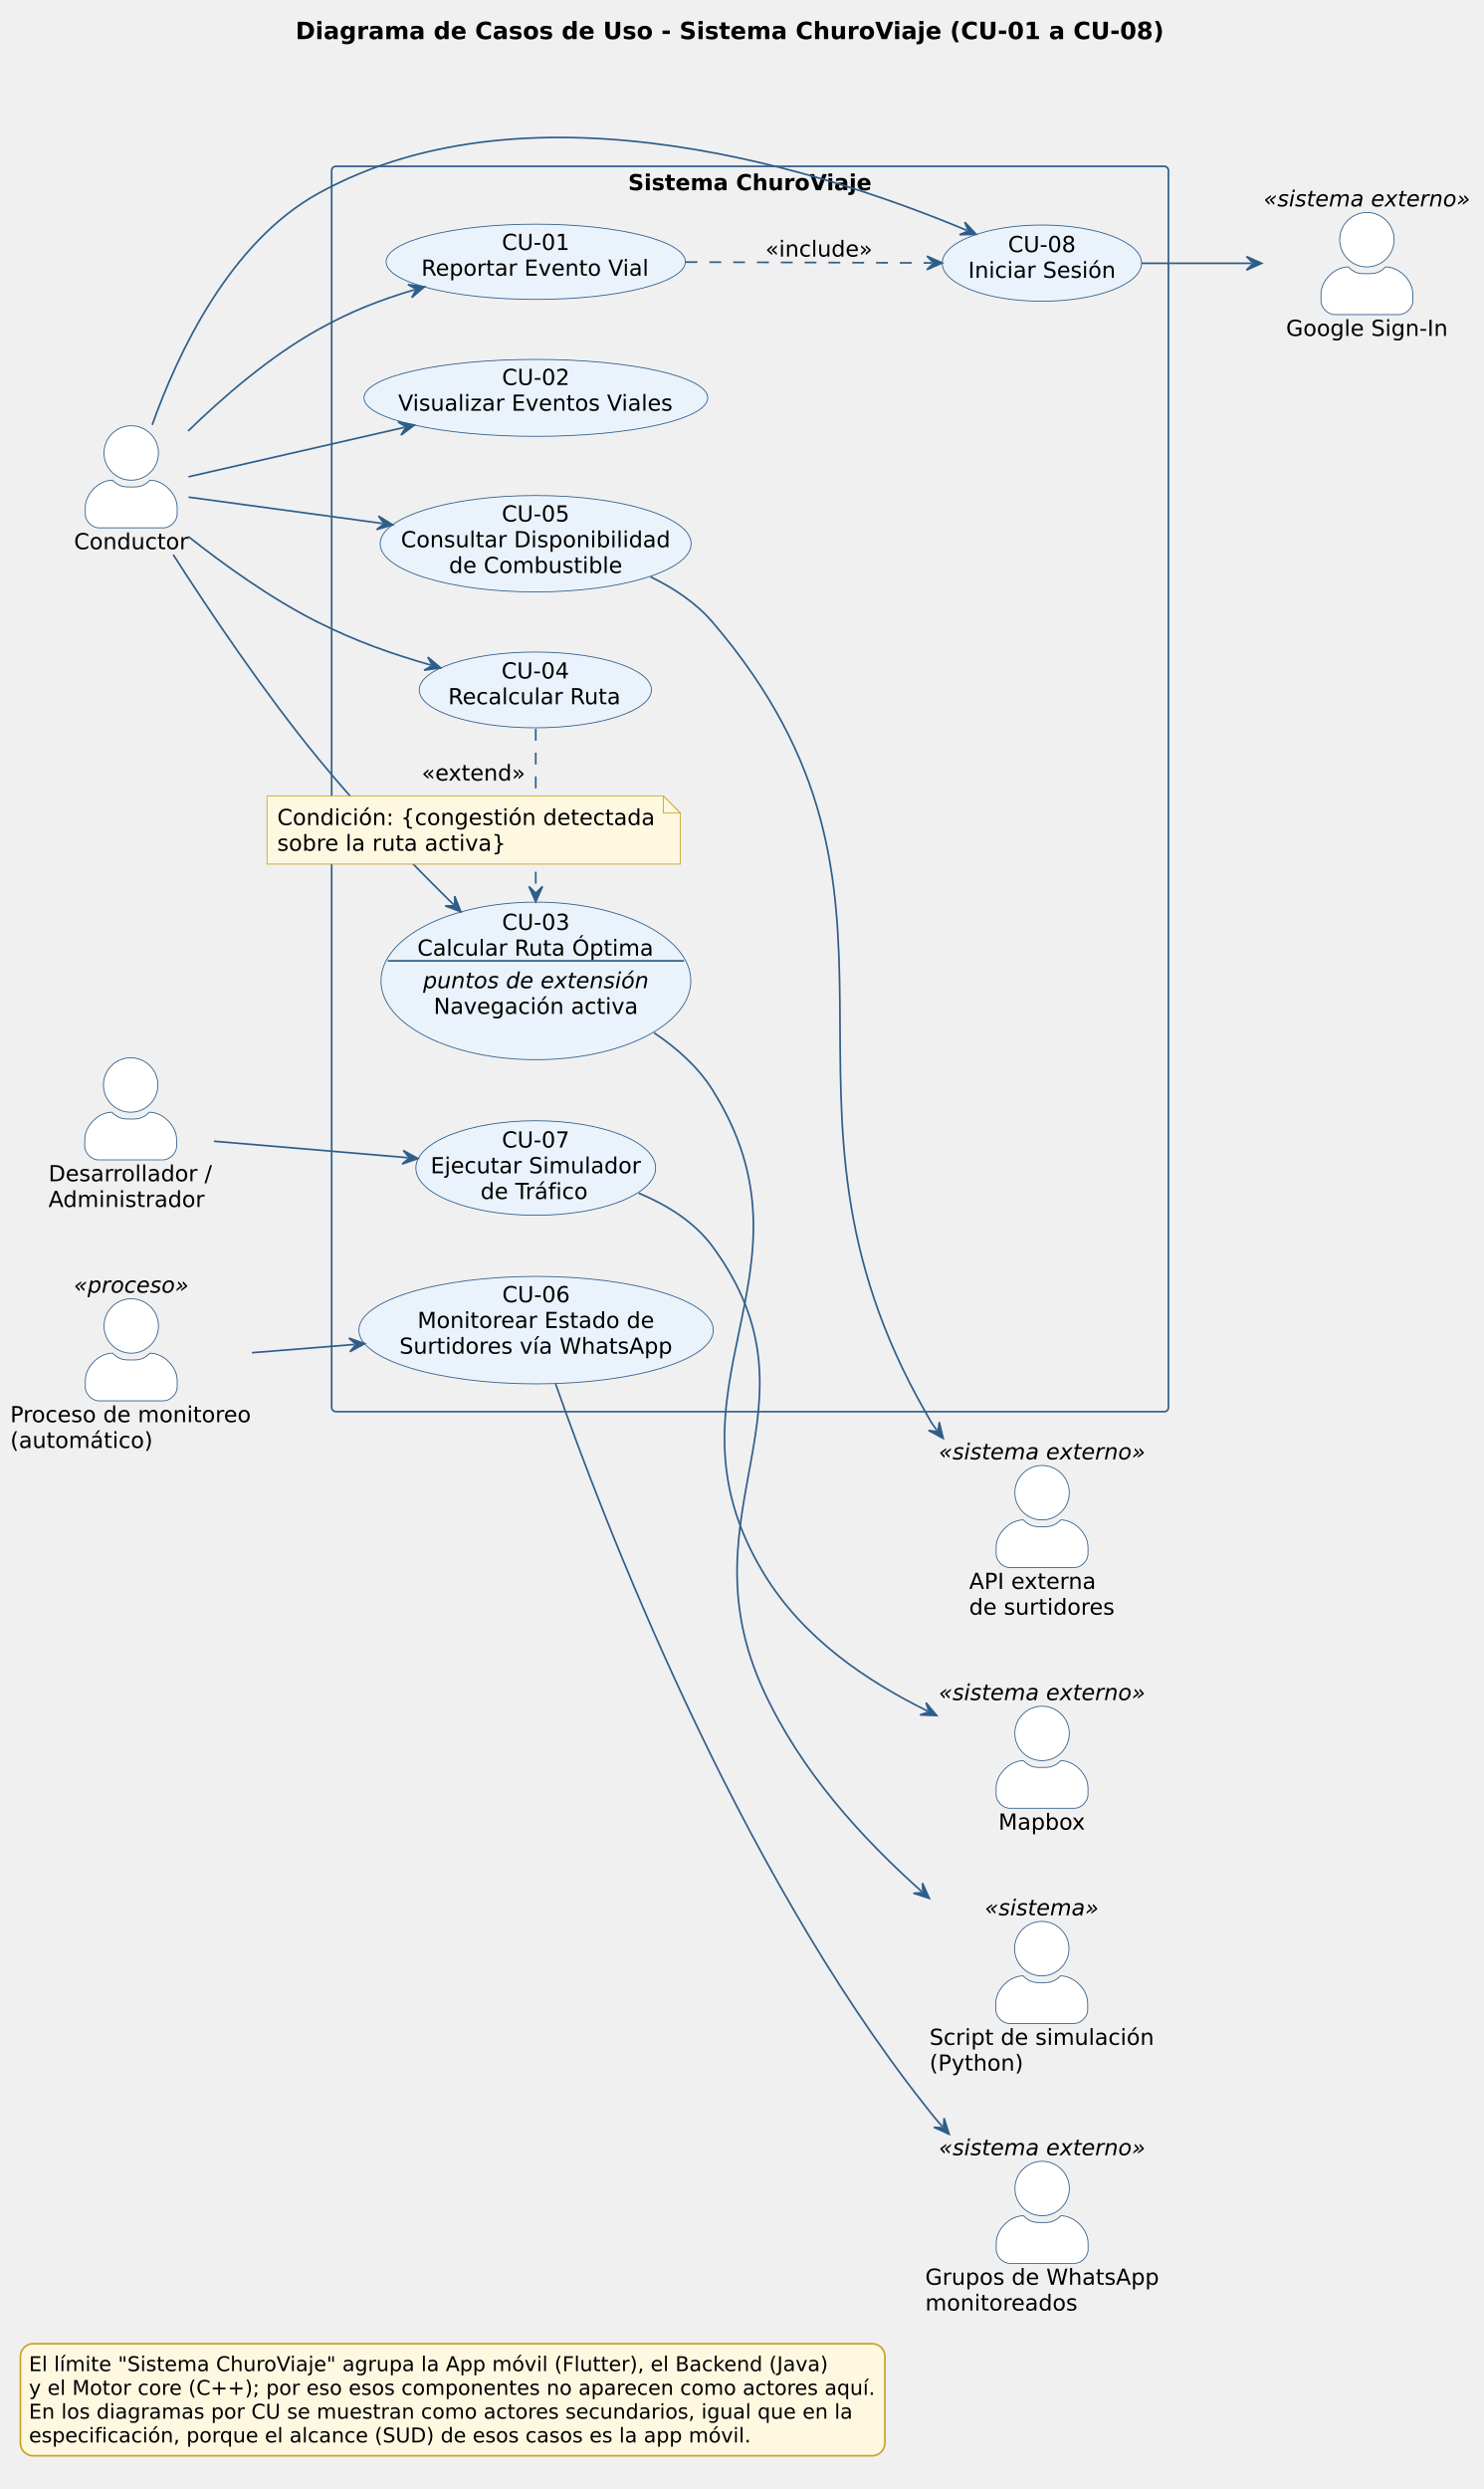
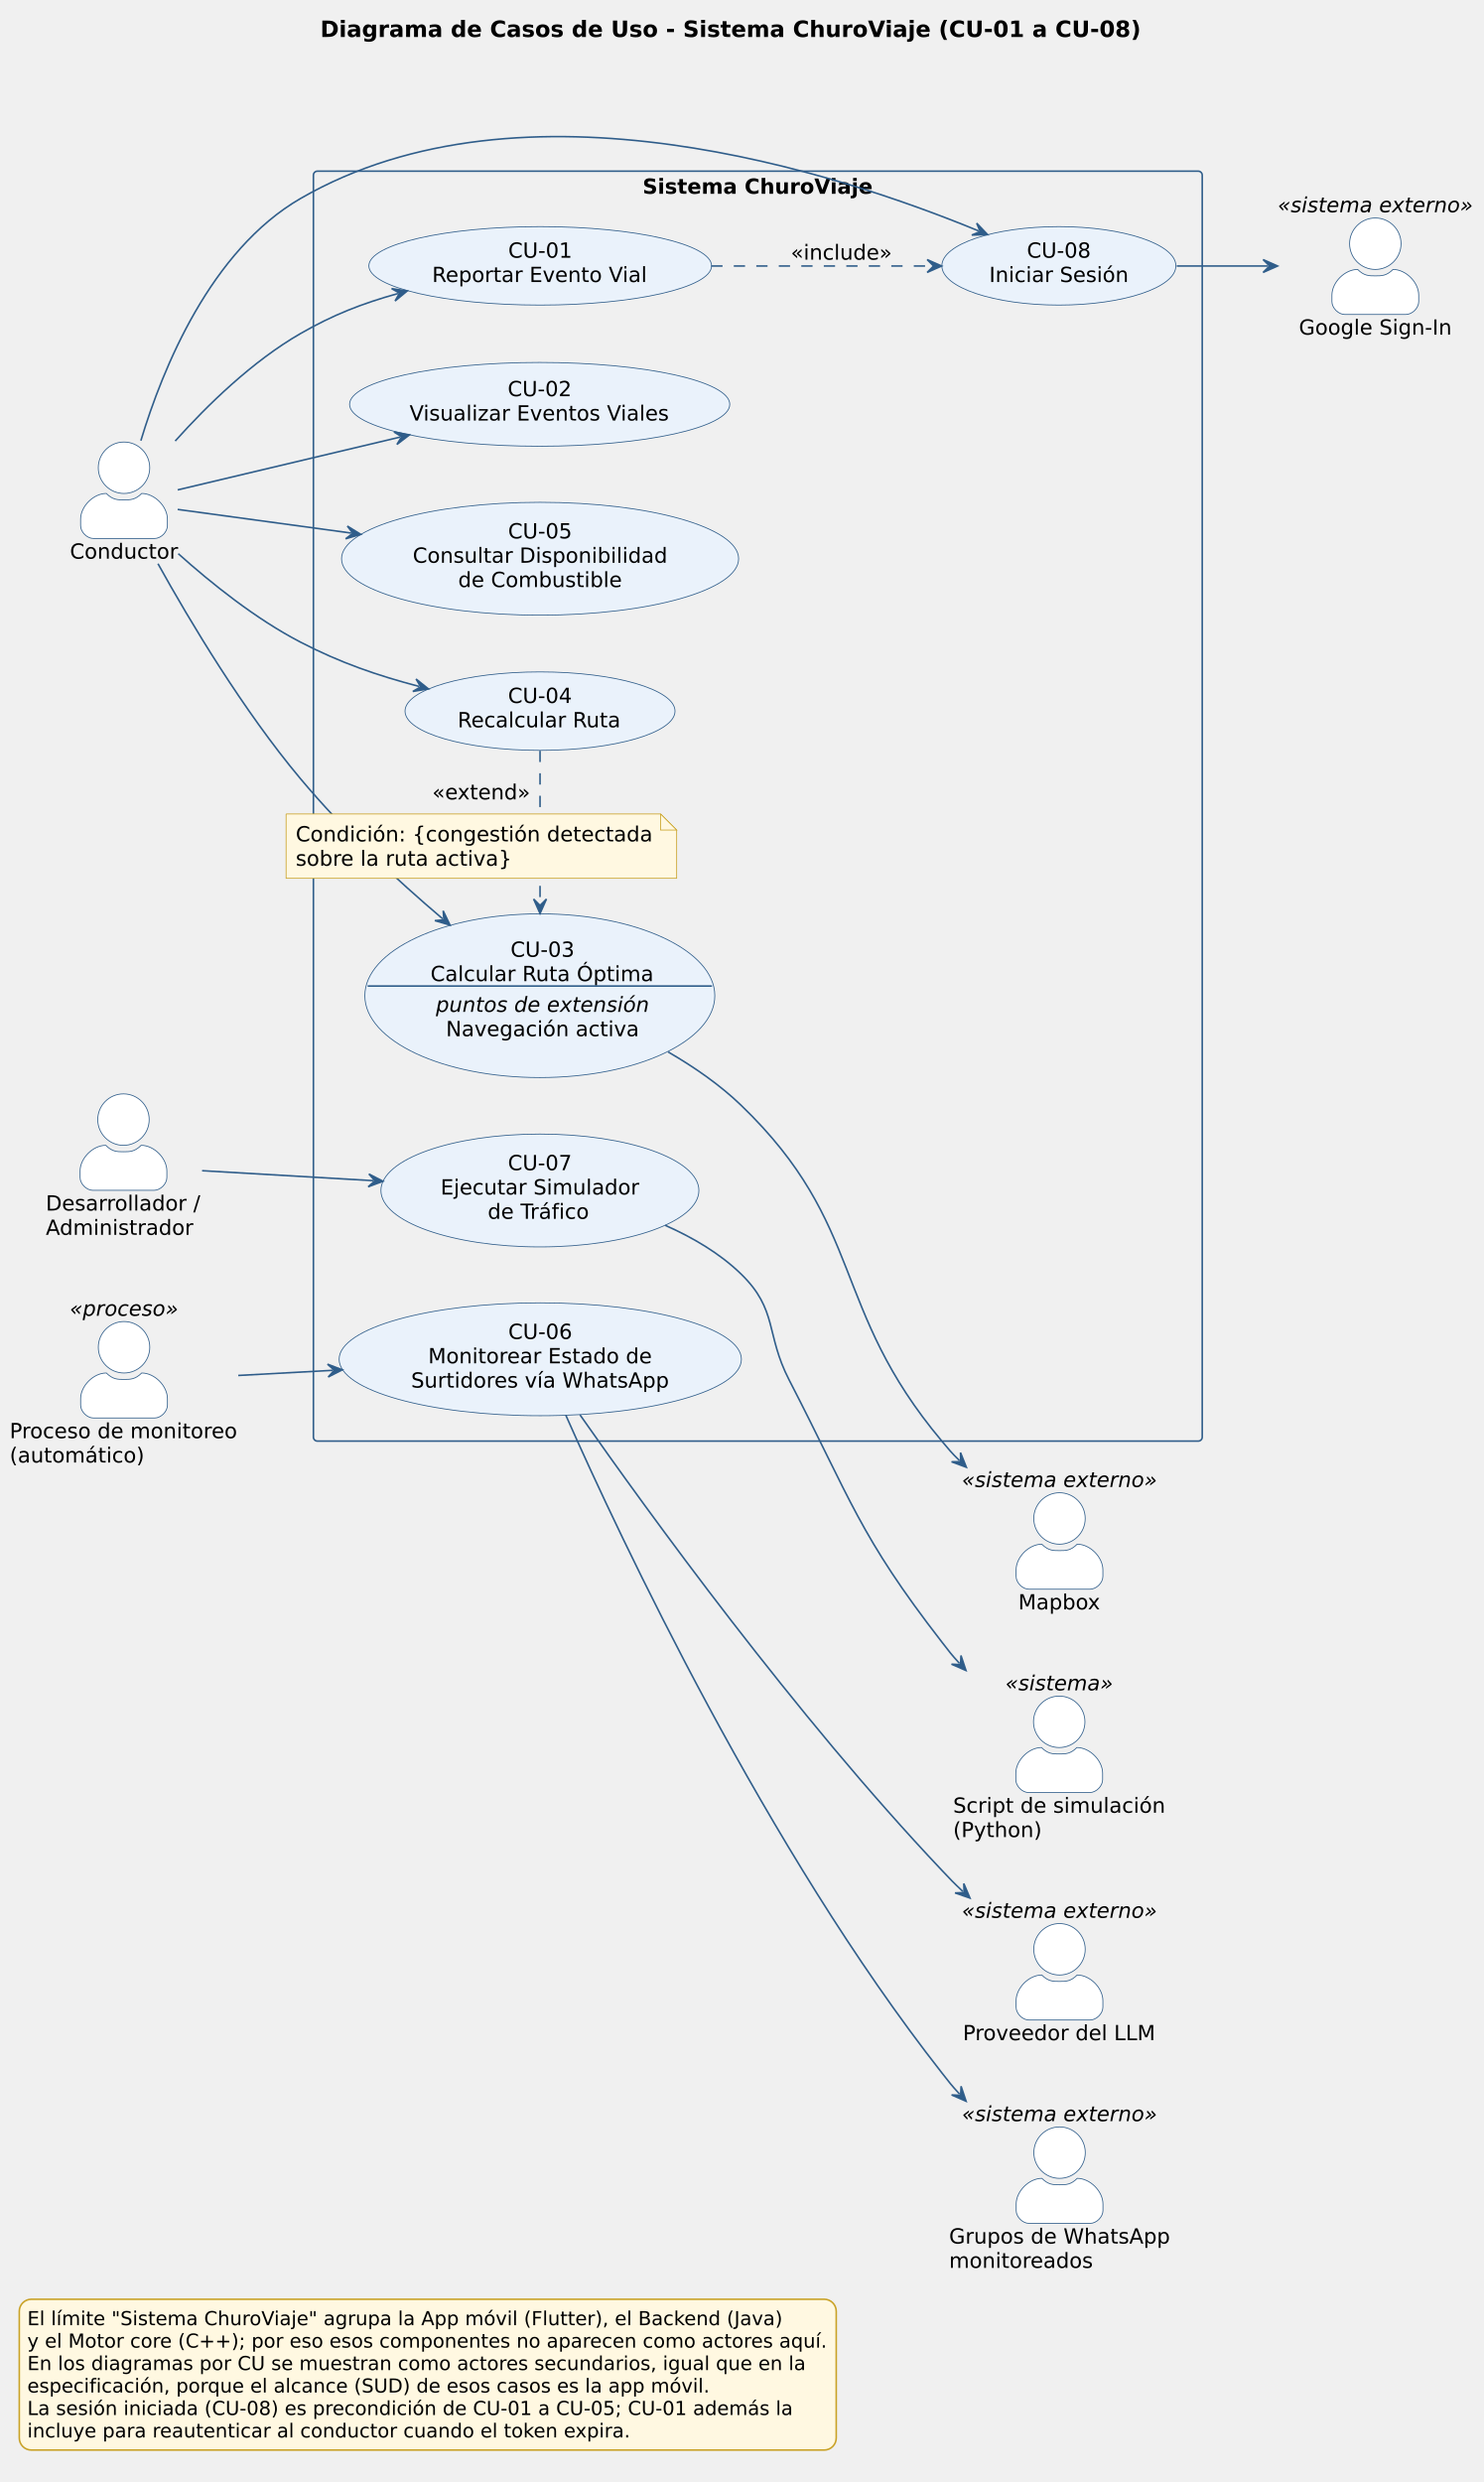
- <svg xmlns="http://www.w3.org/2000/svg" contentStyleType="text/css" data-diagram-type="DESCRIPTION" height="1463px" preserveAspectRatio="none" style="width:872px;height:1463px;background:#FFFFFF;" version="1.1" viewBox="0 0 872 1463" width="872px" zoomAndPan="magnify">
+ <svg xmlns="http://www.w3.org/2000/svg" contentStyleType="text/css" height="1544px" preserveAspectRatio="none" style="width:923px;height:1544px;background:#FFFFFF;" version="1.1" viewBox="0 0 923 1544" width="923px" zoomAndPan="magnify">
  <defs />
  <g>
-     <g class="title" data-source-line="35">
-       <text fill="#000000" font-family="DejaVu Sans" font-size="14" font-weight="bold" lengthAdjust="spacing" textLength="510.843" x="173.772" y="22.995">Diagrama de Casos de Uso - Sistema ChuroViaje (CU-01 a CU-08)</text>
+     <text fill="#000000" font-family="DejaVu Sans" font-size="14" font-weight="bold" lengthAdjust="spacing" textLength="510.843" x="199.272" y="22.995">Diagrama de Casos de Uso - Sistema ChuroViaje (CU-01 a CU-08)</text>
+     <g id="cluster_Sistema ChuroViaje">
+       <rect fill="none" height="790" rx="2.5" ry="2.5" style="stroke:#2F5D8A;stroke-width:1.0;" width="553" x="195" y="106.477" />
+       <text fill="#000000" font-family="DejaVu Sans" font-size="13" font-weight="bold" lengthAdjust="spacing" textLength="143.387" x="399.806" y="120.544">Sistema ChuroViaje</text>
    </g>
-     <g class="cluster" data-entity="Sistema ChuroViaje" data-source-line="49" data-uid="ent0010" id="cluster_Sistema ChuroViaje">
-       <rect fill="none" height="732" rx="2.5" ry="2.5" style="stroke:#2F5D8A;stroke-width:1;" width="492" x="195" y="97.757" />
-       <text fill="#000000" font-family="DejaVu Sans" font-size="13" font-weight="bold" lengthAdjust="spacing" textLength="143.387" x="369.306" y="111.824">Sistema ChuroViaje</text>
+     <g id="elem_CU08">
+       <ellipse cx="658.802" cy="165.378" fill="#EAF2FB" rx="72.802" ry="24.401" style="stroke:#2F5D8A;stroke-width:0.5;" />
+       <text fill="#000000" font-family="DejaVu Sans" font-size="13" lengthAdjust="spacing" textLength="39.825" x="638.89" y="160.312">CU-08</text>
+       <text fill="#000000" font-family="DejaVu Sans" font-size="13" lengthAdjust="spacing" textLength="86.715" x="615.445" y="175.445">Iniciar Sesión</text>
    </g>
-     <g class="entity" data-entity="CU08" data-source-line="50" data-uid="ent0011" id="entity_CU08">
-       <ellipse cx="612.599" cy="154.662" fill="#EAF2FB" rx="58.599" ry="22.405" style="stroke:#2F5D8A;stroke-width:0.5;" />
-       <text fill="#000000" font-family="DejaVu Sans" font-size="13" lengthAdjust="spacing" textLength="39.825" x="592.686" y="148.177">CU-08</text>
-       <text fill="#000000" font-family="DejaVu Sans" font-size="13" lengthAdjust="spacing" textLength="86.715" x="569.241" y="163.31">Iniciar Sesión</text>
+     <g id="elem_CU01">
+       <ellipse cx="336.114" cy="165.378" fill="#EAF2FB" rx="106.614" ry="24.401" style="stroke:#2F5D8A;stroke-width:0.5;" />
+       <text fill="#000000" font-family="DejaVu Sans" font-size="13" lengthAdjust="spacing" textLength="39.825" x="316.201" y="160.312">CU-01</text>
+       <text fill="#000000" font-family="DejaVu Sans" font-size="13" lengthAdjust="spacing" textLength="134.532" x="268.848" y="175.445">Reportar Evento Vial</text>
    </g>
-     <g class="entity" data-entity="CU01" data-source-line="51" data-uid="ent0012" id="entity_CU01">
-       <ellipse cx="314.975" cy="153.874" fill="#EAF2FB" rx="87.975" ry="22.117" style="stroke:#2F5D8A;stroke-width:0.5;" />
-       <text fill="#000000" font-family="DejaVu Sans" font-size="13" lengthAdjust="spacing" textLength="39.825" x="295.062" y="146.922">CU-01</text>
-       <text fill="#000000" font-family="DejaVu Sans" font-size="13" lengthAdjust="spacing" textLength="134.532" x="247.709" y="162.055">Reportar Evento Vial</text>
+     <g id="elem_CU02">
+       <ellipse cx="335.773" cy="251.531" fill="#EAF2FB" rx="118.273" ry="26.055" style="stroke:#2F5D8A;stroke-width:0.5;" />
+       <text fill="#000000" font-family="DejaVu Sans" font-size="13" lengthAdjust="spacing" textLength="39.825" x="315.86" y="246.465">CU-02</text>
+       <text fill="#000000" font-family="DejaVu Sans" font-size="13" lengthAdjust="spacing" textLength="161.929" x="254.809" y="261.598">Visualizar Eventos Viales</text>
    </g>
-     <g class="entity" data-entity="CU02" data-source-line="52" data-uid="ent0013" id="entity_CU02">
-       <ellipse cx="315.056" cy="233.868" fill="#EAF2FB" rx="101.056" ry="22.611" style="stroke:#2F5D8A;stroke-width:0.5;" />
-       <text fill="#000000" font-family="DejaVu Sans" font-size="13" lengthAdjust="spacing" textLength="39.825" x="295.144" y="226.298">CU-02</text>
-       <text fill="#000000" font-family="DejaVu Sans" font-size="13" lengthAdjust="spacing" textLength="161.929" x="234.092" y="241.431">Visualizar Eventos Viales</text>
+     <g id="elem_CU03">
+       <ellipse cx="335.867" cy="619.401" fill="#EAF2FB" rx="108.867" ry="50.925" style="stroke:#2F5D8A;stroke-width:0.5;" />
+       <text fill="#000000" font-family="DejaVu Sans" font-size="13" lengthAdjust="spacing" textLength="39.825" x="317.633" y="595.203">CU-03</text>
+       <text fill="#000000" font-family="DejaVu Sans" font-size="13" lengthAdjust="spacing" textLength="139.388" x="267.852" y="610.336">Calcular Ruta Óptima</text>
+       <line style="stroke:#2F5D8A;stroke-width:1.0;" x1="228.758" x2="442.976" y1="613.401" y2="613.401" />
+       <text fill="#000000" font-family="DejaVu Sans" font-size="13" font-style="italic" lengthAdjust="spacing" textLength="132.672" x="271.21" y="629.468">puntos de extensión</text>
+       <text fill="#000000" font-family="DejaVu Sans" font-size="13" lengthAdjust="spacing" textLength="120.168" x="277.462" y="644.601">Navegación activa</text>
    </g>
-     <g class="entity" data-entity="CU03" data-source-line="53" data-uid="ent0014" id="entity_CU03">
-       <ellipse cx="315.077" cy="576.561" fill="#EAF2FB" rx="91.077" ry="46.304" style="stroke:#2F5D8A;stroke-width:0.5;" />
-       <text fill="#000000" font-family="DejaVu Sans" font-size="13" lengthAdjust="spacing" textLength="39.825" x="295.164" y="546.583">CU-03</text>
-       <text fill="#000000" font-family="DejaVu Sans" font-size="13" lengthAdjust="spacing" textLength="139.388" x="245.383" y="561.716">Calcular Ruta Óptima</text>
-       <line style="stroke:#2F5D8A;stroke-width:1;" x1="227.996" x2="402.157" y1="564.782" y2="564.782" />
-       <text fill="#000000" font-family="DejaVu Sans" font-size="13" font-style="italic" lengthAdjust="spacing" textLength="132.672" x="248.741" y="580.848">puntos de extensión</text>
-       <text fill="#000000" font-family="DejaVu Sans" font-size="13" lengthAdjust="spacing" textLength="120.168" x="254.993" y="595.981">Navegación activa</text>
+     <g id="elem_CU04">
+       <ellipse cx="335.988" cy="442.378" fill="#EAF2FB" rx="83.987" ry="24.401" style="stroke:#2F5D8A;stroke-width:0.5;" />
+       <text fill="#000000" font-family="DejaVu Sans" font-size="13" lengthAdjust="spacing" textLength="39.825" x="316.075" y="437.312">CU-04</text>
+       <text fill="#000000" font-family="DejaVu Sans" font-size="13" lengthAdjust="spacing" textLength="102.534" x="284.721" y="452.445">Recalcular Ruta</text>
    </g>
-     <g class="entity" data-entity="CU04" data-source-line="58" data-uid="ent0015" id="entity_CU04">
-       <ellipse cx="314.762" cy="405.521" fill="#EAF2FB" rx="68.262" ry="22.264" style="stroke:#2F5D8A;stroke-width:0.5;" />
-       <text fill="#000000" font-family="DejaVu Sans" font-size="13" lengthAdjust="spacing" textLength="39.825" x="294.849" y="398.808">CU-04</text>
-       <text fill="#000000" font-family="DejaVu Sans" font-size="13" lengthAdjust="spacing" textLength="102.534" x="263.495" y="413.941">Recalcular Ruta</text>
+     <g id="elem_CU05">
+       <ellipse cx="336.022" cy="347.578" fill="#EAF2FB" rx="123.522" ry="35.102" style="stroke:#2F5D8A;stroke-width:0.5;" />
+       <text fill="#000000" font-family="DejaVu Sans" font-size="13" lengthAdjust="spacing" textLength="39.825" x="316.109" y="334.946">CU-05</text>
+       <text fill="#000000" font-family="DejaVu Sans" font-size="13" lengthAdjust="spacing" textLength="158.444" x="256.8" y="350.079">Consultar Disponibilidad</text>
+       <text fill="#000000" font-family="DejaVu Sans" font-size="13" lengthAdjust="spacing" textLength="101.912" x="285.066" y="365.212">de Combustible</text>
    </g>
-     <g class="entity" data-entity="CU05" data-source-line="59" data-uid="ent0016" id="entity_CU05">
-       <ellipse cx="314.935" cy="319.596" fill="#EAF2FB" rx="91.435" ry="28.339" style="stroke:#2F5D8A;stroke-width:0.5;" />
-       <text fill="#000000" font-family="DejaVu Sans" font-size="13" lengthAdjust="spacing" textLength="39.825" x="295.023" y="306.54">CU-05</text>
-       <text fill="#000000" font-family="DejaVu Sans" font-size="13" lengthAdjust="spacing" textLength="158.444" x="235.713" y="321.673">Consultar Disponibilidad</text>
-       <text fill="#000000" font-family="DejaVu Sans" font-size="13" lengthAdjust="spacing" textLength="101.912" x="263.98" y="336.806">de Combustible</text>
+     <g id="elem_CU06">
+       <ellipse cx="336.138" cy="845.578" fill="#EAF2FB" rx="125.138" ry="35.102" style="stroke:#2F5D8A;stroke-width:0.5;" />
+       <text fill="#000000" font-family="DejaVu Sans" font-size="13" lengthAdjust="spacing" textLength="39.825" x="316.225" y="832.946">CU-06</text>
+       <text fill="#000000" font-family="DejaVu Sans" font-size="13" lengthAdjust="spacing" textLength="139.496" x="266.39" y="848.079">Monitorear Estado de</text>
+       <text fill="#000000" font-family="DejaVu Sans" font-size="13" lengthAdjust="spacing" textLength="160.729" x="255.773" y="863.212">Surtidores vía WhatsApp</text>
    </g>
-     <g class="entity" data-entity="CU06" data-source-line="60" data-uid="ent0017" id="entity_CU06">
-       <ellipse cx="315.2" cy="781.841" fill="#EAF2FB" rx="104.201" ry="31.584" style="stroke:#2F5D8A;stroke-width:0.5;" />
-       <text fill="#000000" font-family="DejaVu Sans" font-size="13" lengthAdjust="spacing" textLength="39.825" x="295.288" y="765.448">CU-06</text>
-       <text fill="#000000" font-family="DejaVu Sans" font-size="13" lengthAdjust="spacing" textLength="139.496" x="245.452" y="780.581">Monitorear Estado de</text>
-       <text fill="#000000" font-family="DejaVu Sans" font-size="13" lengthAdjust="spacing" textLength="160.729" x="234.836" y="795.714">Surtidores vía WhatsApp</text>
+     <g id="elem_CU07">
+       <ellipse cx="335.916" cy="740.578" fill="#EAF2FB" rx="98.916" ry="35.102" style="stroke:#2F5D8A;stroke-width:0.5;" />
+       <text fill="#000000" font-family="DejaVu Sans" font-size="13" lengthAdjust="spacing" textLength="39.825" x="316.004" y="727.946">CU-07</text>
+       <text fill="#000000" font-family="DejaVu Sans" font-size="13" lengthAdjust="spacing" textLength="123.646" x="274.093" y="743.079">Ejecutar Simulador</text>
+       <text fill="#000000" font-family="DejaVu Sans" font-size="13" lengthAdjust="spacing" textLength="64.924" x="303.454" y="758.212">de Tráfico</text>
    </g>
-     <g class="entity" data-entity="CU07" data-source-line="61" data-uid="ent0018" id="entity_CU07">
-       <ellipse cx="314.986" cy="686.535" fill="#EAF2FB" rx="70.486" ry="27.778" style="stroke:#2F5D8A;stroke-width:0.5;" />
-       <text fill="#000000" font-family="DejaVu Sans" font-size="13" lengthAdjust="spacing" textLength="39.825" x="295.073" y="674.493">CU-07</text>
-       <text fill="#000000" font-family="DejaVu Sans" font-size="13" lengthAdjust="spacing" textLength="123.646" x="253.162" y="689.626">Ejecutar Simulador</text>
-       <text fill="#000000" font-family="DejaVu Sans" font-size="13" lengthAdjust="spacing" textLength="64.924" x="282.524" y="704.759">de Tráfico</text>
+     <g id="elem_Conductor">
+       <ellipse cx="77.152" cy="290.977" fill="#FFFFFF" rx="16" ry="16" style="stroke:#2F5D8A;stroke-width:0.5;" />
+       <path d="M77.152,310.977 C81.152,310.977 84.152,310.977 88.152,306.977 C96.152,306.977 104.152,314.977 104.152,322.977 L104.152,326.977 C104.152,330.977 100.152,334.977 96.152,334.977 L58.152,334.977 C54.152,334.977 50.152,330.977 50.152,326.977 L50.152,322.977 C50.152,314.977 58.152,306.977 66.152,306.977 C70.152,310.977 73.152,310.977 77.152,310.977 " fill="#FFFFFF" style="stroke:#2F5D8A;stroke-width:0.5;" />
+       <text fill="#000000" font-family="DejaVu Sans" font-size="13" lengthAdjust="spacing" textLength="67.304" x="43.5" y="347.544">Conductor</text>
    </g>
-     <g class="entity" data-entity="Conductor" data-source-line="38" data-uid="ent0002" id="entity_Conductor">
-       <ellipse cx="77.152" cy="266.257" fill="#FFFFFF" rx="16" ry="16" style="stroke:#2F5D8A;stroke-width:0.5;" />
-       <path d="M77.152,286.257 C81.152,286.257 84.152,286.257 88.152,282.257 C96.152,282.257 104.152,290.257 104.152,298.257 L104.152,302.257 C104.152,306.257 100.152,310.257 96.152,310.257 L58.152,310.257 C54.152,310.257 50.152,306.257 50.152,302.257 L50.152,298.257 C50.152,290.257 58.152,282.257 66.152,282.257 C70.152,286.257 73.152,286.257 77.152,286.257" fill="#FFFFFF" style="stroke:#2F5D8A;stroke-width:0.5;" />
-       <text fill="#000000" font-family="DejaVu Sans" font-size="13" lengthAdjust="spacing" textLength="67.304" x="43.5" y="322.824">Conductor</text>
+     <g id="elem_Dev">
+       <ellipse cx="76.822" cy="696.477" fill="#FFFFFF" rx="16" ry="16" style="stroke:#2F5D8A;stroke-width:0.5;" />
+       <path d="M76.822,716.477 C80.822,716.477 83.822,716.477 87.822,712.477 C95.822,712.477 103.822,720.477 103.822,728.477 L103.822,732.477 C103.822,736.477 99.822,740.477 95.822,740.477 L57.822,740.477 C53.822,740.477 49.822,736.477 49.822,732.477 L49.822,728.477 C49.822,720.477 57.822,712.477 65.822,712.477 C69.822,716.477 72.822,716.477 76.822,716.477 " fill="#FFFFFF" style="stroke:#2F5D8A;stroke-width:0.5;" />
+       <text fill="#000000" font-family="DejaVu Sans" font-size="13" lengthAdjust="spacing" textLength="96.643" x="28.5" y="753.044">Desarrollador /</text>
+       <text fill="#000000" font-family="DejaVu Sans" font-size="13" lengthAdjust="spacing" textLength="92.003" x="28.5" y="768.177">Administrador</text>
    </g>
-     <g class="entity" data-entity="Dev" data-source-line="39" data-uid="ent0003" id="entity_Dev">
-       <ellipse cx="76.822" cy="637.757" fill="#FFFFFF" rx="16" ry="16" style="stroke:#2F5D8A;stroke-width:0.5;" />
-       <path d="M76.822,657.757 C80.822,657.757 83.822,657.757 87.822,653.757 C95.822,653.757 103.822,661.757 103.822,669.757 L103.822,673.757 C103.822,677.757 99.822,681.757 95.822,681.757 L57.822,681.757 C53.822,681.757 49.822,677.757 49.822,673.757 L49.822,669.757 C49.822,661.757 57.822,653.757 65.822,653.757 C69.822,657.757 72.822,657.757 76.822,657.757" fill="#FFFFFF" style="stroke:#2F5D8A;stroke-width:0.5;" />
-       <text fill="#000000" font-family="DejaVu Sans" font-size="13" lengthAdjust="spacing" textLength="96.643" x="28.5" y="694.324">Desarrollador /</text>
-       <text fill="#000000" font-family="DejaVu Sans" font-size="13" lengthAdjust="spacing" textLength="92.003" x="28.5" y="709.457">Administrador</text>
+     <g id="elem_Monitor">
+       <ellipse cx="77.17" cy="838.11" fill="#FFFFFF" rx="16" ry="16" style="stroke:#2F5D8A;stroke-width:0.5;" />
+       <path d="M77.17,858.11 C81.17,858.11 84.17,858.11 88.17,854.11 C96.17,854.11 104.17,862.11 104.17,870.11 L104.17,874.11 C104.17,878.11 100.17,882.11 96.17,882.11 L58.17,882.11 C54.17,882.11 50.17,878.11 50.17,874.11 L50.17,870.11 C50.17,862.11 58.17,854.11 66.17,854.11 C70.17,858.11 73.17,858.11 77.17,858.11 " fill="#FFFFFF" style="stroke:#2F5D8A;stroke-width:0.5;" />
+       <text fill="#000000" font-family="DejaVu Sans" font-size="13" lengthAdjust="spacing" textLength="142.34" x="6" y="894.677">Proceso de monitoreo</text>
+       <text fill="#000000" font-family="DejaVu Sans" font-size="13" lengthAdjust="spacing" textLength="83.84" x="6" y="909.809">(automático)</text>
+       <text fill="#000000" font-family="DejaVu Sans" font-size="13" font-style="italic" lengthAdjust="spacing" textLength="67.469" x="43.435" y="818.544">«proceso»</text>
    </g>
-     <g class="entity" data-entity="Monitor" data-source-line="40" data-uid="ent0004" id="entity_Monitor">
-       <ellipse cx="77.17" cy="779.39" fill="#FFFFFF" rx="16" ry="16" style="stroke:#2F5D8A;stroke-width:0.5;" />
-       <path d="M77.17,799.39 C81.17,799.39 84.17,799.39 88.17,795.39 C96.17,795.39 104.17,803.39 104.17,811.39 L104.17,815.39 C104.17,819.39 100.17,823.39 96.17,823.39 L58.17,823.39 C54.17,823.39 50.17,819.39 50.17,815.39 L50.17,811.39 C50.17,803.39 58.17,795.39 66.17,795.39 C70.17,799.39 73.17,799.39 77.17,799.39" fill="#FFFFFF" style="stroke:#2F5D8A;stroke-width:0.5;" />
-       <text fill="#000000" font-family="DejaVu Sans" font-size="13" lengthAdjust="spacing" textLength="142.34" x="6" y="835.957">Proceso de monitoreo</text>
-       <text fill="#000000" font-family="DejaVu Sans" font-size="13" lengthAdjust="spacing" textLength="83.84" x="6" y="851.089">(automático)</text>
-       <text fill="#000000" font-family="DejaVu Sans" font-size="13" font-style="italic" lengthAdjust="spacing" textLength="67.469" x="43.435" y="759.824">«proceso»</text>
+     <g id="elem_Google">
+       <ellipse cx="855.693" cy="151.61" fill="#FFFFFF" rx="16" ry="16" style="stroke:#2F5D8A;stroke-width:0.5;" />
+       <path d="M855.693,171.61 C859.693,171.61 862.693,171.61 866.693,167.61 C874.693,167.61 882.693,175.61 882.693,183.61 L882.693,187.61 C882.693,191.61 878.693,195.61 874.693,195.61 L836.693,195.61 C832.693,195.61 828.693,191.61 828.693,187.61 L828.693,183.61 C828.693,175.61 836.693,167.61 844.693,167.61 C848.693,171.61 851.693,171.61 855.693,171.61 " fill="#FFFFFF" style="stroke:#2F5D8A;stroke-width:0.5;" />
+       <text fill="#000000" font-family="DejaVu Sans" font-size="13" lengthAdjust="spacing" textLength="95.094" x="808.146" y="208.177">Google Sign-In</text>
+       <text fill="#000000" font-family="DejaVu Sans" font-size="13" font-style="italic" lengthAdjust="spacing" textLength="121.386" x="795" y="132.044">«sistema externo»</text>
    </g>
-     <g class="entity" data-entity="Google" data-source-line="43" data-uid="ent0005" id="entity_Google">
-       <ellipse cx="803.693" cy="140.89" fill="#FFFFFF" rx="16" ry="16" style="stroke:#2F5D8A;stroke-width:0.5;" />
-       <path d="M803.693,160.89 C807.693,160.89 810.693,160.89 814.693,156.89 C822.693,156.89 830.693,164.89 830.693,172.89 L830.693,176.89 C830.693,180.89 826.693,184.89 822.693,184.89 L784.693,184.89 C780.693,184.89 776.693,180.89 776.693,176.89 L776.693,172.89 C776.693,164.89 784.693,156.89 792.693,156.89 C796.693,160.89 799.693,160.89 803.693,160.89" fill="#FFFFFF" style="stroke:#2F5D8A;stroke-width:0.5;" />
-       <text fill="#000000" font-family="DejaVu Sans" font-size="13" lengthAdjust="spacing" textLength="95.094" x="756.146" y="197.457">Google Sign-In</text>
-       <text fill="#000000" font-family="DejaVu Sans" font-size="13" font-style="italic" lengthAdjust="spacing" textLength="121.386" x="743" y="121.324">«sistema externo»</text>
+     <g id="elem_Mapbox">
+       <ellipse cx="659.193" cy="944.61" fill="#FFFFFF" rx="16" ry="16" style="stroke:#2F5D8A;stroke-width:0.5;" />
+       <path d="M659.193,964.61 C663.193,964.61 666.193,964.61 670.193,960.61 C678.193,960.61 686.193,968.61 686.193,976.61 L686.193,980.61 C686.193,984.61 682.193,988.61 678.193,988.61 L640.193,988.61 C636.193,988.61 632.193,984.61 632.193,980.61 L632.193,976.61 C632.193,968.61 640.193,960.61 648.193,960.61 C652.193,964.61 655.193,964.61 659.193,964.61 " fill="#FFFFFF" style="stroke:#2F5D8A;stroke-width:0.5;" />
+       <text fill="#000000" font-family="DejaVu Sans" font-size="13" lengthAdjust="spacing" textLength="51.334" x="633.526" y="1001.177">Mapbox</text>
+       <text fill="#000000" font-family="DejaVu Sans" font-size="13" font-style="italic" lengthAdjust="spacing" textLength="121.386" x="598.5" y="925.044">«sistema externo»</text>
    </g>
-     <g class="entity" data-entity="Mapbox" data-source-line="44" data-uid="ent0006" id="entity_Mapbox">
-       <ellipse cx="612.693" cy="1018.89" fill="#FFFFFF" rx="16" ry="16" style="stroke:#2F5D8A;stroke-width:0.5;" />
-       <path d="M612.693,1038.89 C616.693,1038.89 619.693,1038.89 623.693,1034.89 C631.693,1034.89 639.693,1042.89 639.693,1050.89 L639.693,1054.89 C639.693,1058.89 635.693,1062.89 631.693,1062.89 L593.693,1062.89 C589.693,1062.89 585.693,1058.89 585.693,1054.89 L585.693,1050.89 C585.693,1042.89 593.693,1034.89 601.693,1034.89 C605.693,1038.89 608.693,1038.89 612.693,1038.89" fill="#FFFFFF" style="stroke:#2F5D8A;stroke-width:0.5;" />
-       <text fill="#000000" font-family="DejaVu Sans" font-size="13" lengthAdjust="spacing" textLength="51.334" x="587.026" y="1075.457">Mapbox</text>
-       <text fill="#000000" font-family="DejaVu Sans" font-size="13" font-style="italic" lengthAdjust="spacing" textLength="121.386" x="552" y="999.324">«sistema externo»</text>
+     <g id="elem_WA">
+       <ellipse cx="659.239" cy="1339.11" fill="#FFFFFF" rx="16" ry="16" style="stroke:#2F5D8A;stroke-width:0.5;" />
+       <path d="M659.239,1359.11 C663.239,1359.11 666.239,1359.11 670.239,1355.11 C678.239,1355.11 686.239,1363.11 686.239,1371.11 L686.239,1375.11 C686.239,1379.11 682.239,1383.11 678.239,1383.11 L640.239,1383.11 C636.239,1383.11 632.239,1379.11 632.239,1375.11 L632.239,1371.11 C632.239,1363.11 640.239,1355.11 648.239,1355.11 C652.239,1359.11 655.239,1359.11 659.239,1359.11 " fill="#FFFFFF" style="stroke:#2F5D8A;stroke-width:0.5;" />
+       <text fill="#000000" font-family="DejaVu Sans" font-size="13" lengthAdjust="spacing" textLength="137.477" x="590.5" y="1395.677">Grupos de WhatsApp</text>
+       <text fill="#000000" font-family="DejaVu Sans" font-size="13" lengthAdjust="spacing" textLength="89.807" x="590.5" y="1410.809">monitoreados</text>
+       <text fill="#000000" font-family="DejaVu Sans" font-size="13" font-style="italic" lengthAdjust="spacing" textLength="121.386" x="598.546" y="1319.544">«sistema externo»</text>
    </g>
-     <g class="entity" data-entity="API" data-source-line="45" data-uid="ent0007" id="entity_API">
-       <ellipse cx="612.693" cy="877.39" fill="#FFFFFF" rx="16" ry="16" style="stroke:#2F5D8A;stroke-width:0.5;" />
-       <path d="M612.693,897.39 C616.693,897.39 619.693,897.39 623.693,893.39 C631.693,893.39 639.693,901.39 639.693,909.39 L639.693,913.39 C639.693,917.39 635.693,921.39 631.693,921.39 L593.693,921.39 C589.693,921.39 585.693,917.39 585.693,913.39 L585.693,909.39 C585.693,901.39 593.693,893.39 601.693,893.39 C605.693,897.39 608.693,897.39 612.693,897.39" fill="#FFFFFF" style="stroke:#2F5D8A;stroke-width:0.5;" />
-       <text fill="#000000" font-family="DejaVu Sans" font-size="13" lengthAdjust="spacing" textLength="75.036" x="569.808" y="933.957">API externa</text>
-       <text fill="#000000" font-family="DejaVu Sans" font-size="13" lengthAdjust="spacing" textLength="85.769" x="569.808" y="949.089">de surtidores</text>
-       <text fill="#000000" font-family="DejaVu Sans" font-size="13" font-style="italic" lengthAdjust="spacing" textLength="121.386" x="552" y="857.824">«sistema externo»</text>
+     <g id="elem_LLM">
+       <ellipse cx="659.193" cy="1212.61" fill="#FFFFFF" rx="16" ry="16" style="stroke:#2F5D8A;stroke-width:0.5;" />
+       <path d="M659.193,1232.61 C663.193,1232.61 666.193,1232.61 670.193,1228.61 C678.193,1228.61 686.193,1236.61 686.193,1244.61 L686.193,1248.61 C686.193,1252.61 682.193,1256.61 678.193,1256.61 L640.193,1256.61 C636.193,1256.61 632.193,1252.61 632.193,1248.61 L632.193,1244.61 C632.193,1236.61 640.193,1228.61 648.193,1228.61 C652.193,1232.61 655.193,1232.61 659.193,1232.61 " fill="#FFFFFF" style="stroke:#2F5D8A;stroke-width:0.5;" />
+       <text fill="#000000" font-family="DejaVu Sans" font-size="13" lengthAdjust="spacing" textLength="120.206" x="599.09" y="1269.177">Proveedor del LLM</text>
+       <text fill="#000000" font-family="DejaVu Sans" font-size="13" font-style="italic" lengthAdjust="spacing" textLength="121.386" x="598.5" y="1193.044">«sistema externo»</text>
    </g>
-     <g class="entity" data-entity="WA" data-source-line="46" data-uid="ent0008" id="entity_WA">
-       <ellipse cx="612.739" cy="1286.39" fill="#FFFFFF" rx="16" ry="16" style="stroke:#2F5D8A;stroke-width:0.5;" />
-       <path d="M612.739,1306.39 C616.739,1306.39 619.739,1306.39 623.739,1302.39 C631.739,1302.39 639.739,1310.39 639.739,1318.39 L639.739,1322.39 C639.739,1326.39 635.739,1330.39 631.739,1330.39 L593.739,1330.39 C589.739,1330.39 585.739,1326.39 585.739,1322.39 L585.739,1318.39 C585.739,1310.39 593.739,1302.39 601.739,1302.39 C605.739,1306.39 608.739,1306.39 612.739,1306.39" fill="#FFFFFF" style="stroke:#2F5D8A;stroke-width:0.5;" />
-       <text fill="#000000" font-family="DejaVu Sans" font-size="13" lengthAdjust="spacing" textLength="137.477" x="544" y="1342.957">Grupos de WhatsApp</text>
-       <text fill="#000000" font-family="DejaVu Sans" font-size="13" lengthAdjust="spacing" textLength="89.807" x="544" y="1358.089">monitoreados</text>
-       <text fill="#000000" font-family="DejaVu Sans" font-size="13" font-style="italic" lengthAdjust="spacing" textLength="121.386" x="552.046" y="1266.824">«sistema externo»</text>
+     <g id="elem_Script">
+       <ellipse cx="659.019" cy="1071.11" fill="#FFFFFF" rx="16" ry="16" style="stroke:#2F5D8A;stroke-width:0.5;" />
+       <path d="M659.019,1091.11 C663.019,1091.11 666.019,1091.11 670.019,1087.11 C678.019,1087.11 686.019,1095.11 686.019,1103.11 L686.019,1107.11 C686.019,1111.11 682.019,1115.11 678.019,1115.11 L640.019,1115.11 C636.019,1115.11 632.019,1111.11 632.019,1107.11 L632.019,1103.11 C632.019,1095.11 640.019,1087.11 648.019,1087.11 C652.019,1091.11 655.019,1091.11 659.019,1091.11 " fill="#FFFFFF" style="stroke:#2F5D8A;stroke-width:0.5;" />
+       <text fill="#000000" font-family="DejaVu Sans" font-size="13" lengthAdjust="spacing" textLength="132.038" x="593" y="1127.677">Script de simulación</text>
+       <text fill="#000000" font-family="DejaVu Sans" font-size="13" lengthAdjust="spacing" textLength="55.206" x="593" y="1142.809">(Python)</text>
+       <text fill="#000000" font-family="DejaVu Sans" font-size="13" font-style="italic" lengthAdjust="spacing" textLength="66.93" x="625.554" y="1051.544">«sistema»</text>
    </g>
-     <g class="entity" data-entity="Script" data-source-line="47" data-uid="ent0009" id="entity_Script">
-       <ellipse cx="612.519" cy="1145.39" fill="#FFFFFF" rx="16" ry="16" style="stroke:#2F5D8A;stroke-width:0.5;" />
-       <path d="M612.519,1165.39 C616.519,1165.39 619.519,1165.39 623.519,1161.39 C631.519,1161.39 639.519,1169.39 639.519,1177.39 L639.519,1181.39 C639.519,1185.39 635.519,1189.39 631.519,1189.39 L593.519,1189.39 C589.519,1189.39 585.519,1185.39 585.519,1181.39 L585.519,1177.39 C585.519,1169.39 593.519,1161.39 601.519,1161.39 C605.519,1165.39 608.519,1165.39 612.519,1165.39" fill="#FFFFFF" style="stroke:#2F5D8A;stroke-width:0.5;" />
-       <text fill="#000000" font-family="DejaVu Sans" font-size="13" lengthAdjust="spacing" textLength="132.038" x="546.5" y="1201.957">Script de simulación</text>
-       <text fill="#000000" font-family="DejaVu Sans" font-size="13" lengthAdjust="spacing" textLength="55.206" x="546.5" y="1217.089">(Python)</text>
-       <text fill="#000000" font-family="DejaVu Sans" font-size="13" font-style="italic" lengthAdjust="spacing" textLength="66.93" x="579.054" y="1125.824">«sistema»</text>
+     <g id="link_Conductor_CU01">
+       <path d="M109.01,274.347 C129.1,251.927 157.04,224.697 187,207.477 C207.26,195.837 225.181,188.85 247.611,182.59 " fill="none" id="Conductor-to-CU01" style="stroke:#2F5D8A;stroke-width:1.0;" />
+       <polygon fill="#2F5D8A" points="253.39,180.977,243.646,179.543,248.574,182.321,245.797,187.249,253.39,180.977" style="stroke:#2F5D8A;stroke-width:1.0;" />
    </g>
-     <g class="link" data-entity-1="Conductor" data-entity-2="CU01" data-source-line="65" data-uid="lnk19" id="link_Conductor_CU01">
-       <path d="M110.6,253.347 C130.96,233.567 158.62,209.567 187,193.757 C206.28,183.007 223.1,176.431 243.83,170.251" fill="none" id="Conductor-to-CU01" style="stroke:#2F5D8A;stroke-width:1;" />
-       <polygon fill="#2F5D8A" points="249.58,168.537,239.812,167.275,244.788,169.965,242.098,174.941,249.58,168.537" style="stroke:#2F5D8A;stroke-width:1;" />
+     <g id="link_Conductor_CU08">
+       <path d="M87.64,274.127 C101.3,228.887 131.08,155.777 187,123.477 C325.8,43.297 521.312,107.571 608.923,143.671 " fill="none" id="Conductor-to-CU08" style="stroke:#2F5D8A;stroke-width:1.0;" />
+       <polygon fill="#2F5D8A" points="614.47,145.957,607.673,138.83,609.847,144.052,604.625,146.226,614.47,145.957" style="stroke:#2F5D8A;stroke-width:1.0;" />
    </g>
-     <g class="link" data-entity-1="Conductor" data-entity-2="CU08" data-source-line="66" data-uid="lnk20" id="link_Conductor_CU08">
-       <path d="M89.48,249.747 C104.4,207.847 134.92,142.587 187,113.757 C314.29,43.297 490.736,102.838 568.456,135.408" fill="none" id="Conductor-to-CU08" style="stroke:#2F5D8A;stroke-width:1;" />
-       <polygon fill="#2F5D8A" points="573.99,137.727,567.235,130.559,569.379,135.794,564.143,137.938,573.99,137.727" style="stroke:#2F5D8A;stroke-width:1;" />
+     <g id="link_Conductor_CU02">
+       <path d="M110.55,304.747 C146.61,296.187 200.262,283.452 248.942,271.902 " fill="none" id="Conductor-to-CU02" style="stroke:#2F5D8A;stroke-width:1.0;" />
+       <polygon fill="#2F5D8A" points="254.78,270.517,245.1,268.703,249.915,271.671,246.946,276.486,254.78,270.517" style="stroke:#2F5D8A;stroke-width:1.0;" />
    </g>
-     <g class="link" data-entity-1="Conductor" data-entity-2="CU02" data-source-line="67" data-uid="lnk21" id="link_Conductor_CU02">
-       <path d="M110.81,280.247 C145.01,272.427 193.801,261.265 237.801,251.195" fill="none" id="Conductor-to-CU02" style="stroke:#2F5D8A;stroke-width:1;" />
-       <polygon fill="#2F5D8A" points="243.65,249.857,233.984,247.965,238.776,250.972,235.769,255.764,243.65,249.857" style="stroke:#2F5D8A;stroke-width:1;" />
+     <g id="link_Conductor_CU03">
+       <path d="M98.29,350.677 C118.41,386.897 151.33,441.957 187,484.477 C214.83,517.647 246.028,546.602 275.428,571.582 " fill="none" id="Conductor-to-CU03" style="stroke:#2F5D8A;stroke-width:1.0;" />
+       <polygon fill="#2F5D8A" points="280,575.467,275.731,566.591,276.19,572.229,270.551,572.688,280,575.467" style="stroke:#2F5D8A;stroke-width:1.0;" />
    </g>
-     <g class="link" data-entity-1="Conductor" data-entity-2="CU03" data-source-line="68" data-uid="lnk22" id="link_Conductor_CU03">
-       <path d="M101.86,326.057 C122.9,358.867 155.09,406.847 187,445.757 C213.11,477.597 241.179,506.673 266.689,531.723" fill="none" id="Conductor-to-CU03" style="stroke:#2F5D8A;stroke-width:1;" />
-       <polygon fill="#2F5D8A" points="270.97,535.927,267.351,526.767,267.402,532.424,261.746,532.475,270.97,535.927" style="stroke:#2F5D8A;stroke-width:1;" />
+     <g id="link_Conductor_CU04">
+       <path d="M110.91,344.427 C131.38,362.787 159.05,384.997 187,399.477 C211.71,412.287 234.957,420.254 260.757,427.024 " fill="none" id="Conductor-to-CU04" style="stroke:#2F5D8A;stroke-width:1.0;" />
+       <polygon fill="#2F5D8A" points="266.56,428.547,258.87,422.394,261.724,427.278,256.839,430.132,266.56,428.547" style="stroke:#2F5D8A;stroke-width:1.0;" />
    </g>
-     <g class="link" data-entity-1="Conductor" data-entity-2="CU04" data-source-line="69" data-uid="lnk23" id="link_Conductor_CU04">
-       <path d="M110.6,315.267 C131.4,331.727 159.52,352.037 187,365.757 C209.65,377.067 230.38,384.371 253.31,390.911" fill="none" id="Conductor-to-CU04" style="stroke:#2F5D8A;stroke-width:1;" />
-       <polygon fill="#2F5D8A" points="259.08,392.557,251.522,386.242,254.272,391.185,249.328,393.935,259.08,392.557" style="stroke:#2F5D8A;stroke-width:1;" />
+     <g id="link_Conductor_CU05">
+       <path d="M110.55,316.907 C139.39,320.837 177.255,325.998 218.545,331.618 " fill="none" id="Conductor-to-CU05" style="stroke:#2F5D8A;stroke-width:1.0;" />
+       <polygon fill="#2F5D8A" points="224.49,332.427,216.112,327.25,219.536,331.752,215.033,335.176,224.49,332.427" style="stroke:#2F5D8A;stroke-width:1.0;" />
    </g>
-     <g class="link" data-entity-1="Conductor" data-entity-2="CU05" data-source-line="70" data-uid="lnk24" id="link_Conductor_CU05">
-       <path d="M110.81,292.207 C141.78,296.407 183.565,302.07 224.975,307.69" fill="none" id="Conductor-to-CU05" style="stroke:#2F5D8A;stroke-width:1;" />
-       <polygon fill="#2F5D8A" points="230.92,308.497,222.54,303.323,225.965,307.825,221.464,311.25,230.92,308.497" style="stroke:#2F5D8A;stroke-width:1;" />
+     <g id="link_Monitor_CU06">
+       <path d="M148.23,855.647 C168.29,854.557 184.769,853.663 206.979,852.453 " fill="none" id="Monitor-to-CU06" style="stroke:#2F5D8A;stroke-width:1.0;" />
+       <polygon fill="#2F5D8A" points="212.97,852.127,203.766,848.622,207.977,852.399,204.201,856.611,212.97,852.127" style="stroke:#2F5D8A;stroke-width:1.0;" />
    </g>
-     <g class="link" data-entity-1="Monitor" data-entity-2="CU06" data-source-line="71" data-uid="lnk25" id="link_Monitor_CU06">
-       <path d="M148.17,795.107 C168.96,793.437 186.149,792.047 208.429,790.257" fill="none" id="Monitor-to-CU06" style="stroke:#2F5D8A;stroke-width:1;" />
-       <polygon fill="#2F5D8A" points="214.41,789.777,205.119,786.51,209.426,790.177,205.759,794.485,214.41,789.777" style="stroke:#2F5D8A;stroke-width:1;" />
+     <g id="link_Dev_CU07">
+       <path d="M125.74,728.267 C157.31,730.107 193.83,732.238 232.29,734.478 " fill="none" id="Dev-to-CU07" style="stroke:#2F5D8A;stroke-width:1.0;" />
+       <polygon fill="#2F5D8A" points="238.28,734.827,229.528,730.31,233.288,734.536,229.063,738.297,238.28,734.827" style="stroke:#2F5D8A;stroke-width:1.0;" />
    </g>
-     <g class="link" data-entity-1="Dev" data-entity-2="CU07" data-source-line="72" data-uid="lnk26" id="link_Dev_CU07">
-       <path d="M125.76,670.807 C160.24,673.727 201.321,677.21 239.762,680.47" fill="none" id="Dev-to-CU07" style="stroke:#2F5D8A;stroke-width:1;" />
-       <polygon fill="#2F5D8A" points="245.74,680.977,237.11,676.231,240.758,680.554,236.434,684.202,245.74,680.977" style="stroke:#2F5D8A;stroke-width:1;" />
+     <g id="link_CU01_CU08">
+       <path d="M442.55,165.477 C489.51,165.477 537.61,165.477 579.85,165.477 " fill="none" id="CU01-to-CU08" style="stroke:#2F5D8A;stroke-width:1.0;stroke-dasharray:7.0,7.0;" />
+       <polygon fill="#2F5D8A" points="585.85,165.477,576.85,161.477,580.85,165.477,576.85,169.477,585.85,165.477" style="stroke:#2F5D8A;stroke-width:1.0;" />
+       <text fill="#000000" font-family="DejaVu Sans" font-size="13" lengthAdjust="spacing" textLength="63.007" x="492" y="161.544">«include»</text>
    </g>
-     <g class="link" data-entity-1="CU01" data-entity-2="CU08" data-source-line="75" data-uid="lnk27" id="link_CU01_CU08">
-       <path d="M403.06,154.047 C451.75,154.217 505.08,154.396 547.98,154.546" fill="none" id="CU01-to-CU08" style="stroke:#2F5D8A;stroke-width:1;stroke-dasharray:7,7;" />
-       <polygon fill="#2F5D8A" points="553.98,154.567,544.994,150.535,548.98,154.549,544.966,158.535,553.98,154.567" style="stroke:#2F5D8A;stroke-width:1;" />
-       <text fill="#000000" font-family="DejaVu Sans" font-size="13" lengthAdjust="spacing" textLength="63.007" x="450" y="150.824">«include»</text>
+     <g id="link_CU04_CU03">
+       <path d="M336,467.047 C336,493.097 336,528.997 336,562.277 " fill="none" id="CU04-to-CU03" style="stroke:#2F5D8A;stroke-width:1.0;stroke-dasharray:7.0,7.0;" />
+       <polygon fill="#2F5D8A" points="336,568.277,340,559.277,336,563.277,332,559.277,336,568.277" style="stroke:#2F5D8A;stroke-width:1.0;" />
+       <text fill="#000000" font-family="DejaVu Sans" font-size="13" lengthAdjust="spacing" textLength="61.185" x="268.928" y="497.294">«extend»</text>
+       <path d="M178,506.36 L178,546.36 L421,546.36 L421,516.36 L411,506.36 L178,506.36 " fill="#FFF8E1" style="stroke:#C9A227;stroke-width:0.5;" />
+       <path d="M411,506.36 L411,516.36 L421,516.36 L411,506.36 " fill="#FFF8E1" style="stroke:#C9A227;stroke-width:0.5;" />
+       <text fill="#000000" font-family="DejaVu Sans" font-size="13" lengthAdjust="spacing" textLength="222.041" x="184" y="523.427">Condición: {congestión detectada</text>
+       <text fill="#000000" font-family="DejaVu Sans" font-size="13" lengthAdjust="spacing" textLength="134.697" x="184" y="538.559">sobre la ruta activa}</text>
    </g>
-     <g class="link" data-entity-1="CU04" data-entity-2="CU03" data-source-line="76" data-uid="lnk28" id="link_CU04_CU03">
-       <path d="M315,428.397 C315,454.177 315,491.007 315,524.027" fill="none" id="CU04-to-CU03" style="stroke:#2F5D8A;stroke-width:1;stroke-dasharray:7,7;" />
-       <polygon fill="#2F5D8A" points="315,530.027,319,521.027,315,525.027,311,521.027,315,530.027" style="stroke:#2F5D8A;stroke-width:1;" />
-       <text fill="#000000" font-family="DejaVu Sans" font-size="13" lengthAdjust="spacing" textLength="61.185" x="247.928" y="458.824">«extend»</text>
-       <path d="M157,467.89 L157,507.89 L400,507.89 L400,477.89 L390,467.89 L157,467.89" fill="#FFF8E1" style="stroke:#C9A227;stroke-width:0.5;" />
-       <path d="M390,467.89 L390,477.89 L400,477.89 L390,467.89" fill="#FFF8E1" style="stroke:#C9A227;stroke-width:0.5;" />
-       <text fill="#000000" font-family="DejaVu Sans" font-size="13" lengthAdjust="spacing" textLength="222.041" x="163" y="484.957">Condición: {congestión detectada</text>
-       <text fill="#000000" font-family="DejaVu Sans" font-size="13" lengthAdjust="spacing" textLength="134.697" x="163" y="500.089">sobre la ruta activa}</text>
+     <g id="link_CU08_Google">
+       <path d="M732.15,165.477 C752.8,165.477 769.07,165.477 788.88,165.477 " fill="none" id="CU08-to-Google" style="stroke:#2F5D8A;stroke-width:1.0;" />
+       <polygon fill="#2F5D8A" points="794.88,165.477,785.88,161.477,789.88,165.477,785.88,169.477,794.88,165.477" style="stroke:#2F5D8A;stroke-width:1.0;" />
    </g>
-     <g class="link" data-entity-1="CU08" data-entity-2="Google" data-source-line="83" data-uid="lnk29" id="link_CU08_Google">
-       <path d="M671.23,154.757 C693.6,154.757 713.21,154.757 735.85,154.757" fill="none" id="CU08-to-Google" style="stroke:#2F5D8A;stroke-width:1;" />
-       <polygon fill="#2F5D8A" points="741.85,154.757,732.85,150.757,736.85,154.757,732.85,158.757,741.85,154.757" style="stroke:#2F5D8A;stroke-width:1;" />
+     <g id="link_CU03_Mapbox">
+       <path d="M415.74,654.417 C431.82,663.727 447.83,674.787 461,687.477 C538.95,762.567 516.32,813.657 586,896.477 C590.67,902.027 591.576,903.316 596.966,908.576 " fill="none" id="CU03-to-Mapbox" style="stroke:#2F5D8A;stroke-width:1.0;" />
+       <polygon fill="#2F5D8A" points="601.26,912.767,597.612,903.618,597.682,909.275,592.025,909.344,601.26,912.767" style="stroke:#2F5D8A;stroke-width:1.0;" />
    </g>
-     <g class="link" data-entity-1="CU03" data-entity-2="Mapbox" data-source-line="84" data-uid="lnk30" id="link_CU03_Mapbox">
-       <path d="M384.55,607.077 C397.97,616.057 410.5,627.197 419,640.757 C486.42,748.297 383.23,816.207 449,924.757 C472.26,963.147 509.59,988.07 545.39,1005.75" fill="none" id="CU03-to-Mapbox" style="stroke:#2F5D8A;stroke-width:1;" />
-       <polygon fill="#2F5D8A" points="550.77,1008.407,544.472,1000.835,546.287,1006.193,540.929,1008.008,550.77,1008.407" style="stroke:#2F5D8A;stroke-width:1;" />
+     <g id="link_CU06_WA">
+       <path d="M351.99,880.257 C386.5,958.137 477,1150.607 586,1289.477 C590.66,1295.417 591.739,1296.931 597.039,1302.721 " fill="none" id="CU06-to-WA" style="stroke:#2F5D8A;stroke-width:1.0;" />
+       <polygon fill="#2F5D8A" points="601.09,1307.147,597.964,1297.807,597.714,1303.459,592.063,1303.209,601.09,1307.147" style="stroke:#2F5D8A;stroke-width:1.0;" />
    </g>
-     <g class="link" data-entity-1="CU05" data-entity-2="API" data-source-line="85" data-uid="lnk31" id="link_CU05_API">
-       <path d="M382.55,339.087 C396.16,345.677 409.27,354.367 419,365.757 C557.72,528.147 438.11,644.287 544,829.757 C547.07,835.137 547.016,835.648 550.916,840.728" fill="none" id="CU05-to-API" style="stroke:#2F5D8A;stroke-width:1;" />
-       <polygon fill="#2F5D8A" points="554.57,845.487,552.262,835.912,551.525,841.521,545.917,840.784,554.57,845.487" style="stroke:#2F5D8A;stroke-width:1;" />
+     <g id="link_CU06_LLM">
+       <path d="M360.85,880.127 C403.07,940.457 495.12,1067.507 586,1163.477 C591.48,1169.267 593.055,1171.001 599.115,1176.661 " fill="none" id="CU06-to-LLM" style="stroke:#2F5D8A;stroke-width:1.0;" />
+       <polygon fill="#2F5D8A" points="603.5,1180.757,599.653,1171.69,599.846,1177.344,594.192,1177.537,603.5,1180.757" style="stroke:#2F5D8A;stroke-width:1.0;" />
    </g>
-     <g class="link" data-entity-1="CU06" data-entity-2="WA" data-source-line="86" data-uid="lnk32" id="link_CU06_WA">
-       <path d="M326.64,813.307 C353.92,891.147 432.16,1096.287 544,1237.757 C548.4,1243.317 549.187,1244.45 554.087,1249.97" fill="none" id="CU06-to-WA" style="stroke:#2F5D8A;stroke-width:1;" />
-       <polygon fill="#2F5D8A" points="558.07,1254.457,555.087,1245.071,554.751,1250.718,549.104,1250.382,558.07,1254.457" style="stroke:#2F5D8A;stroke-width:1;" />
+     <g id="link_CU07_Script">
+       <path d="M413.89,762.257 C430.89,769.757 447.77,779.627 461,792.477 C484.12,814.917 476.2,829.857 491,858.477 C529.51,932.957 534.59,955.237 586,1021.477 C590.63,1027.437 591.683,1028.977 596.973,1034.767 " fill="none" id="CU07-to-Script" style="stroke:#2F5D8A;stroke-width:1.0;" />
+       <polygon fill="#2F5D8A" points="601.02,1039.197,597.903,1029.854,597.647,1035.506,591.996,1035.251,601.02,1039.197" style="stroke:#2F5D8A;stroke-width:1.0;" />
    </g>
-     <g class="link" data-entity-1="CU07" data-entity-2="Script" data-source-line="87" data-uid="lnk33" id="link_CU07_Script">
-       <path d="M375.54,701.317 C392.05,708.197 408.35,718.227 419,732.757 C488.04,826.927 400.1,887.727 449,993.757 C471,1041.467 506.923,1080.572 541.933,1111.812" fill="none" id="CU07-to-Script" style="stroke:#2F5D8A;stroke-width:1;" />
-       <polygon fill="#2F5D8A" points="546.41,1115.807,542.358,1106.83,542.679,1112.478,537.032,1112.799,546.41,1115.807" style="stroke:#2F5D8A;stroke-width:1;" />
-     </g>
-     <g class="legend" data-source-line="90">
-       <rect fill="#FFF8E1" height="65.875" rx="7.5" ry="7.5" style="stroke:#C9A227;stroke-width:1;" width="508.287" x="12" y="1377.589" />
-       <text fill="#000000" font-family="DejaVu Sans" font-size="12" lengthAdjust="spacing" textLength="470.83" x="17" y="1393.728">El límite "Sistema ChuroViaje" agrupa la App móvil (Flutter), el Backend (Java)</text>
-       <text fill="#000000" font-family="DejaVu Sans" font-size="12" lengthAdjust="spacing" textLength="498.287" x="17" y="1407.697">y el Motor core (C++); por eso esos componentes no aparecen como actores aquí.</text>
-       <text fill="#000000" font-family="DejaVu Sans" font-size="12" lengthAdjust="spacing" textLength="484.576" x="17" y="1421.666">En los diagramas por CU se muestran como actores secundarios, igual que en la</text>
-       <text fill="#000000" font-family="DejaVu Sans" font-size="12" lengthAdjust="spacing" textLength="424.723" x="17" y="1435.634">especificación, porque el alcance (SUD) de esos casos es la app móvil.</text>
-     </g>
+     <rect fill="#FFF8E1" height="93.812" id="_legend" rx="7.5" ry="7.5" style="stroke:#C9A227;stroke-width:1.0;" width="508.287" x="12" y="1430.309" />
+     <text fill="#000000" font-family="DejaVu Sans" font-size="12" lengthAdjust="spacing" textLength="470.83" x="17" y="1446.448">El límite "Sistema ChuroViaje" agrupa la App móvil (Flutter), el Backend (Java)</text>
+     <text fill="#000000" font-family="DejaVu Sans" font-size="12" lengthAdjust="spacing" textLength="498.287" x="17" y="1460.417">y el Motor core (C++); por eso esos componentes no aparecen como actores aquí.</text>
+     <text fill="#000000" font-family="DejaVu Sans" font-size="12" lengthAdjust="spacing" textLength="484.576" x="17" y="1474.386">En los diagramas por CU se muestran como actores secundarios, igual que en la</text>
+     <text fill="#000000" font-family="DejaVu Sans" font-size="12" lengthAdjust="spacing" textLength="424.723" x="17" y="1488.354">especificación, porque el alcance (SUD) de esos casos es la app móvil.</text>
+     <text fill="#000000" font-family="DejaVu Sans" font-size="12" lengthAdjust="spacing" textLength="476.596" x="17" y="1502.323">La sesión iniciada (CU-08) es precondición de CU-01 a CU-05; CU-01 además la</text>
+     <text fill="#000000" font-family="DejaVu Sans" font-size="12" lengthAdjust="spacing" textLength="376.019" x="17" y="1516.292">incluye para reautenticar al conductor cuando el token expira.</text>
  </g>
</svg>
